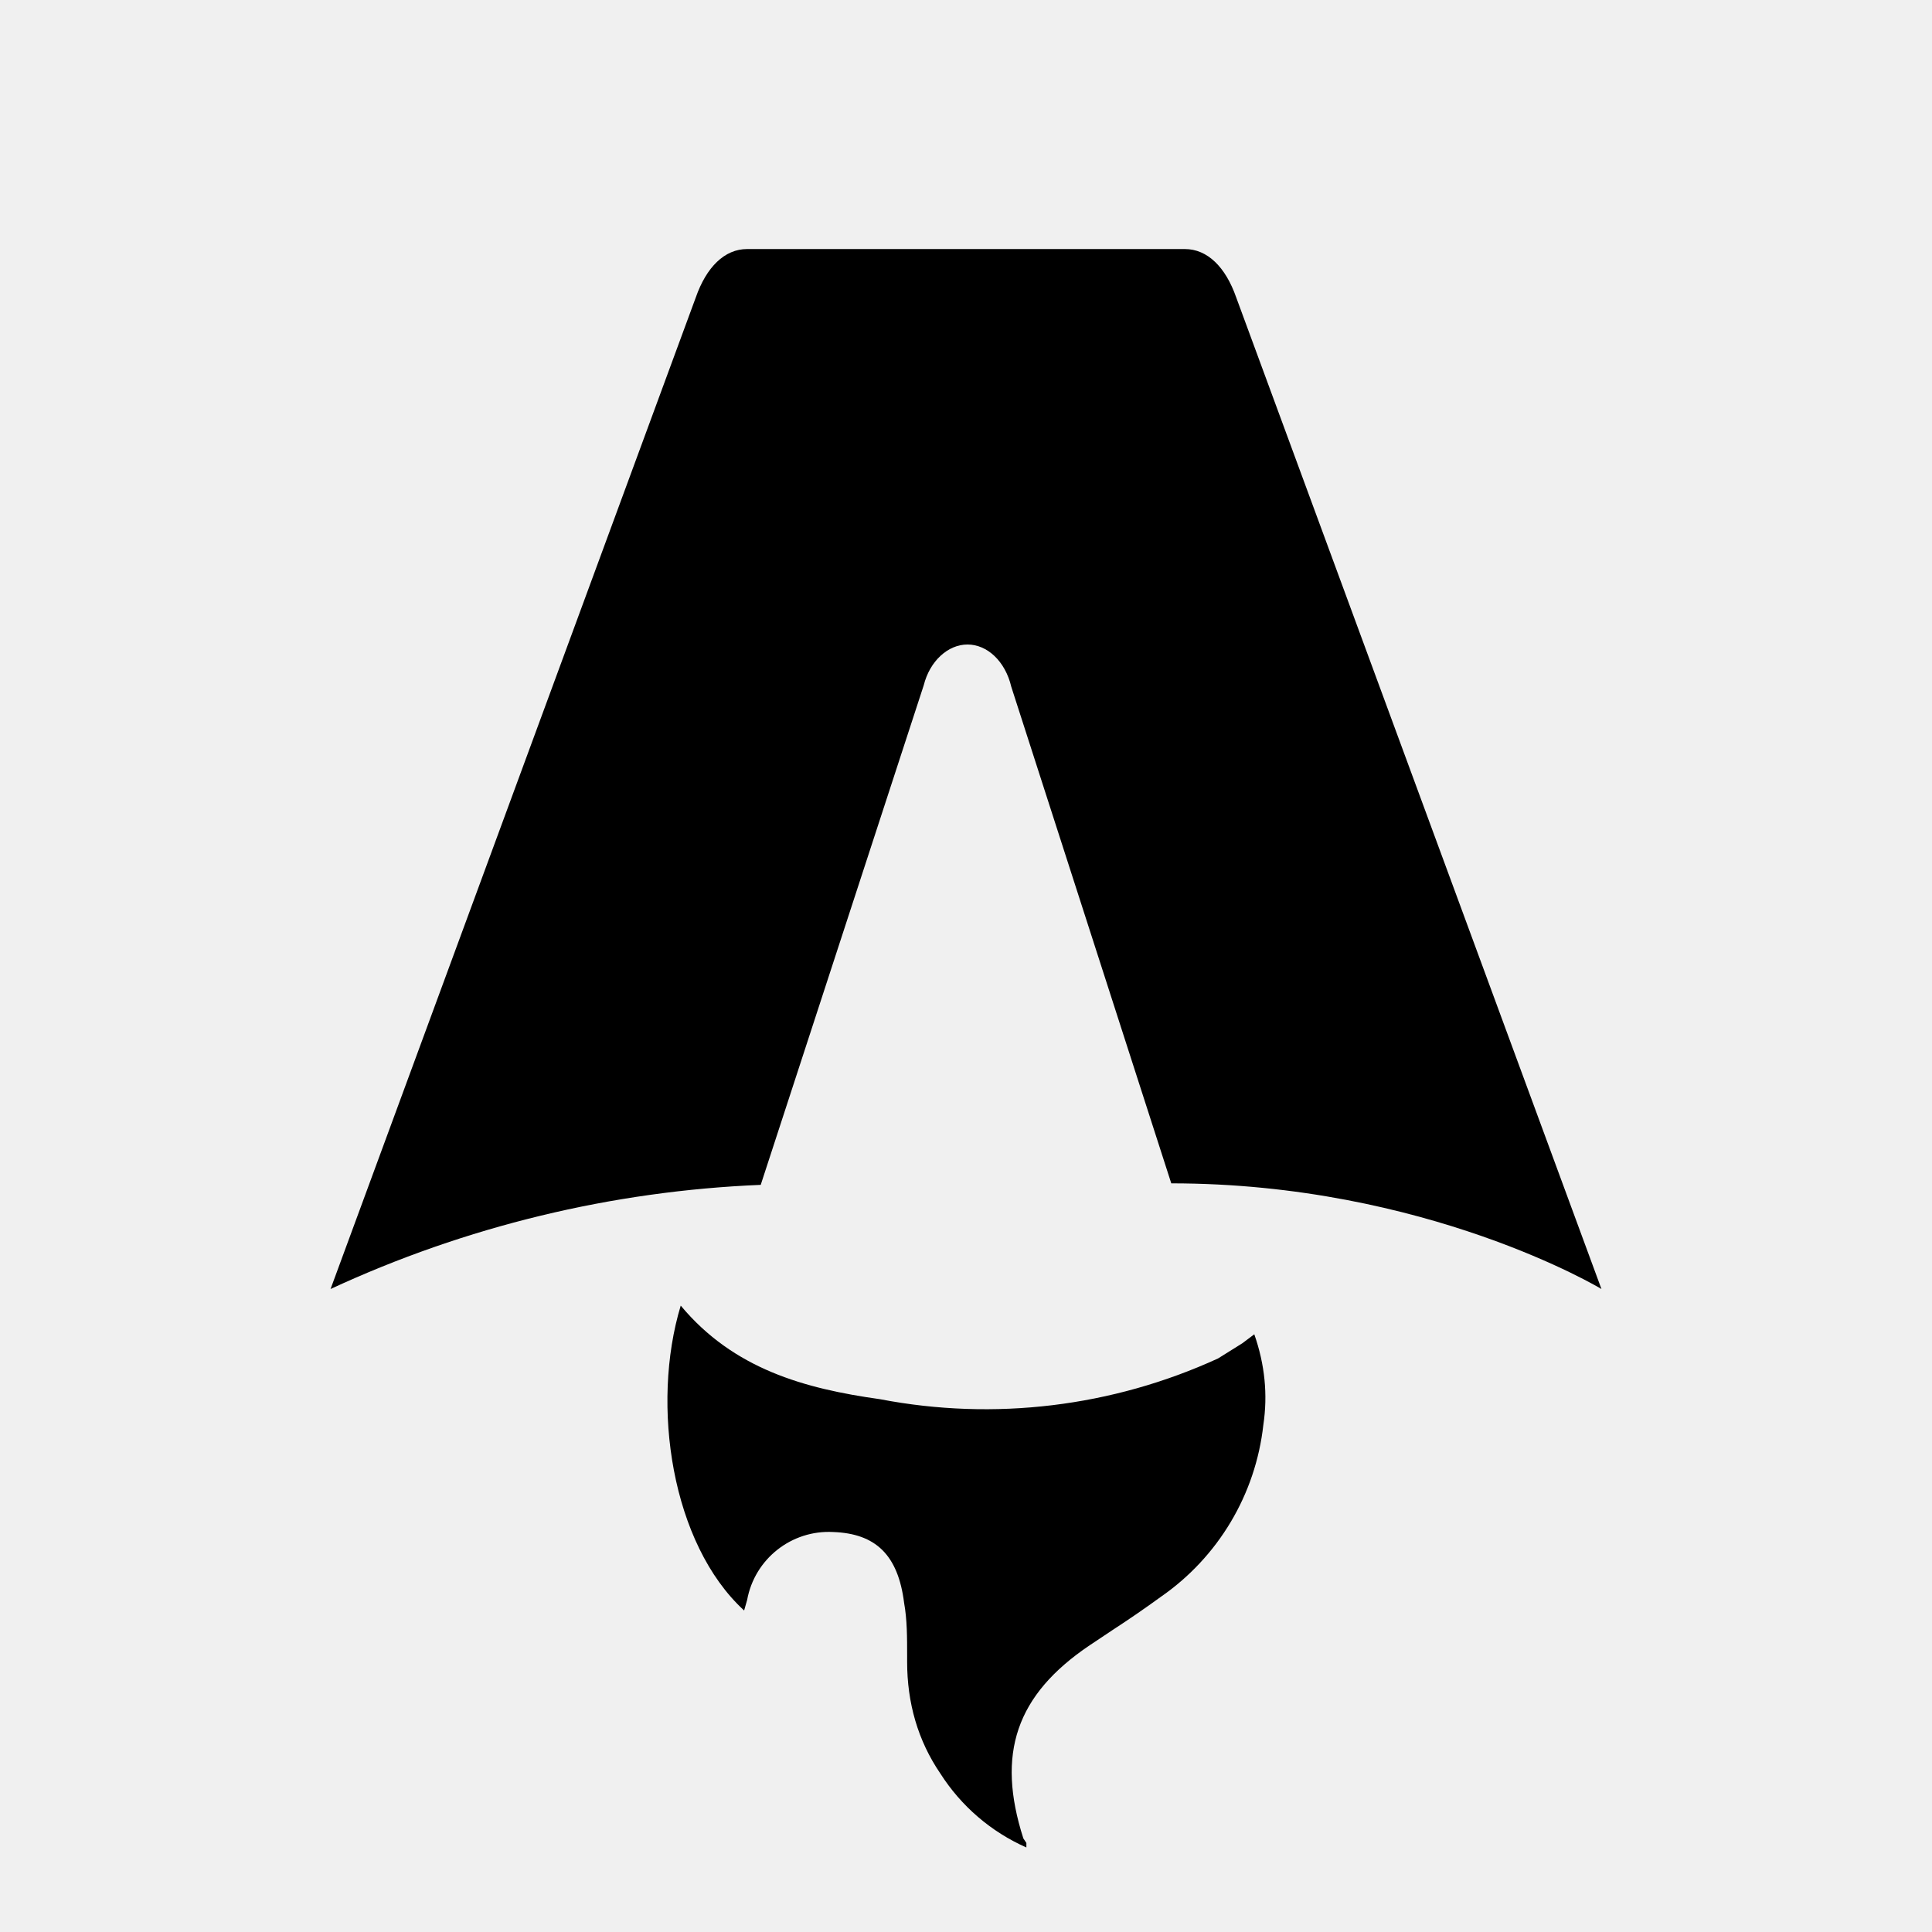
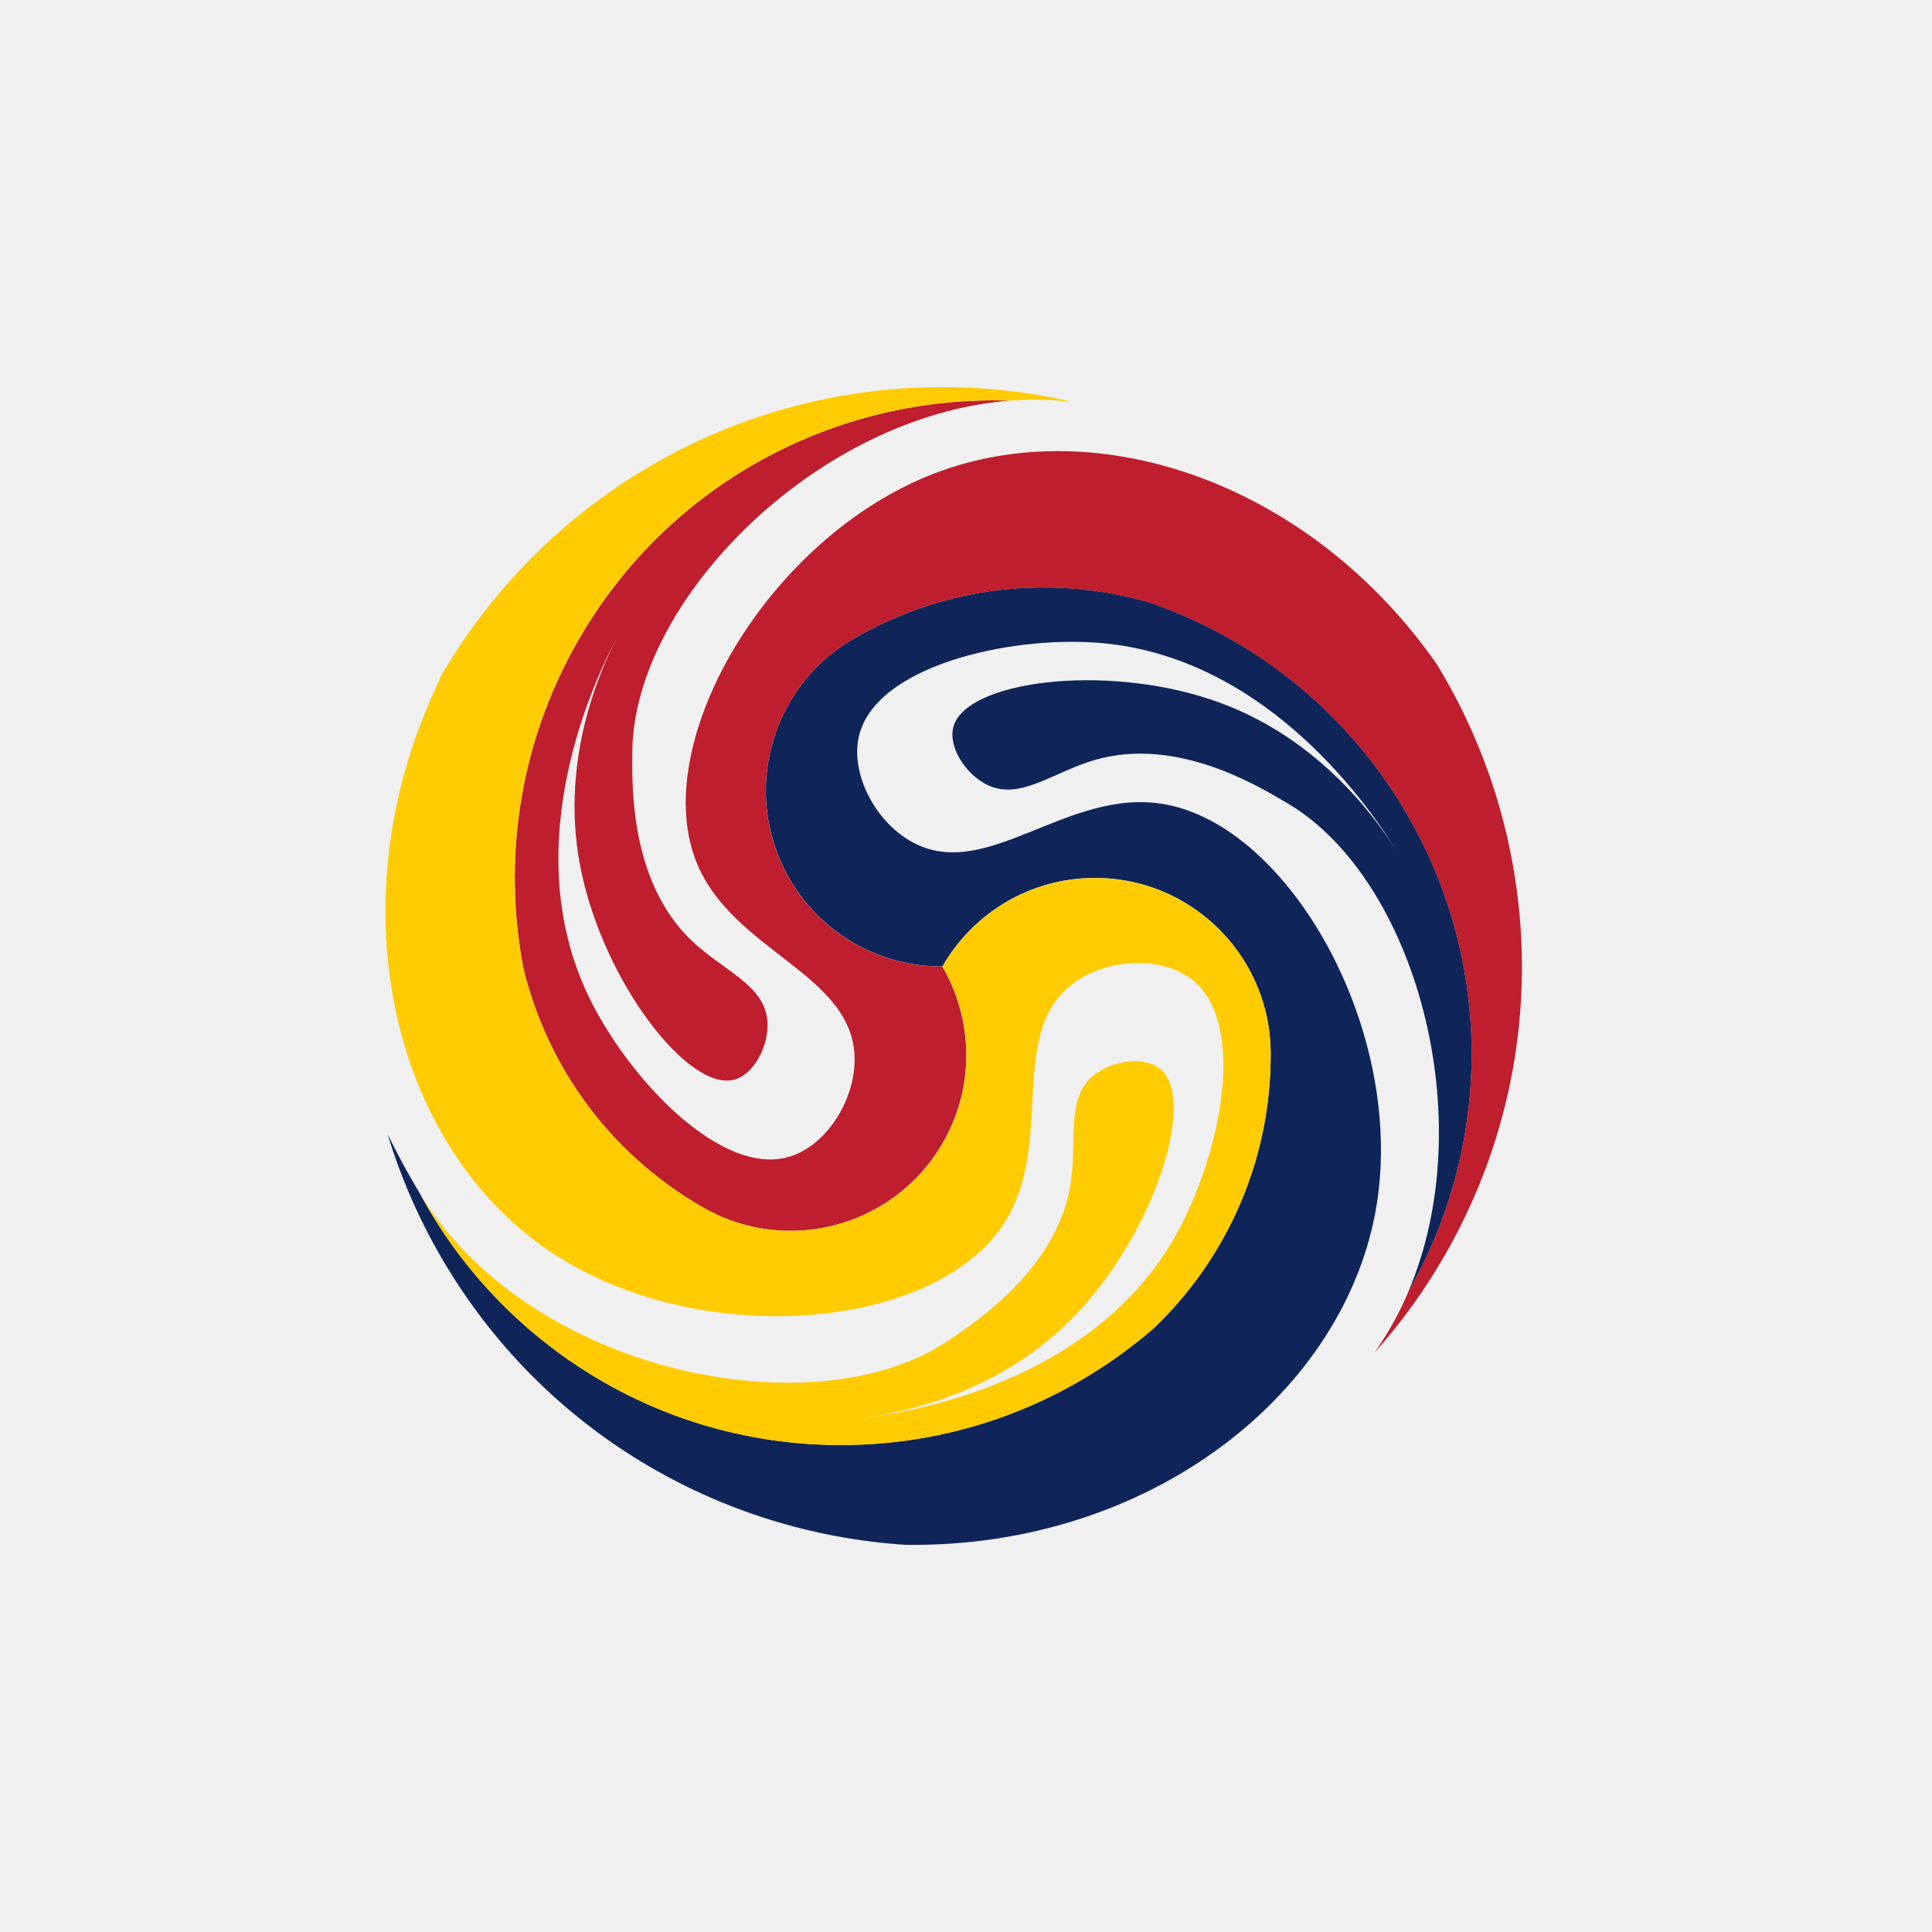
- <svg xmlns="http://www.w3.org/2000/svg" fill="none" viewBox="0 0 128 128">
-   <path d="M50.4 78.5a75.1 75.1 0 0 0-28.5 6.9l24.2-65.7c.7-2 1.9-3.2 3.4-3.2h29c1.5 0 2.7 1.2 3.4 3.2l24.2 65.7s-11.6-7-28.5-7L67 45.5c-.4-1.7-1.6-2.8-2.9-2.8-1.3 0-2.5 1.1-2.9 2.7L50.4 78.5Zm-1.1 28.2Zm-4.2-20.2c-2 6.6-.6 15.8 4.2 20.2a17.5 17.5 0 0 1 .2-.7 5.5 5.5 0 0 1 5.7-4.5c2.8.1 4.3 1.5 4.7 4.7.2 1.1.2 2.3.2 3.5v.4c0 2.7.7 5.2 2.2 7.4a13 13 0 0 0 5.7 4.9v-.3l-.2-.3c-1.8-5.6-.5-9.5 4.4-12.8l1.5-1a73 73 0 0 0 3.2-2.2 16 16 0 0 0 6.8-11.4c.3-2 .1-4-.6-6l-.8.6-1.6 1a37 37 0 0 1-22.4 2.7c-5-.7-9.7-2-13.2-6.2Z" />
-   <style>
-         path { fill: #000; }
-         @media (prefers-color-scheme: dark) {
-             path { fill: #FFF; }
-         }
+ <svg xmlns="http://www.w3.org/2000/svg" id="Layer_2" data-name="Layer 2" viewBox="0 0 1000 1000">
+   <defs>
+     <style>
+       .cls-1 {
+         fill: #0f2559;
+       }
+ 
+       .cls-2 {
+         fill: #be1e2d;
+       }
+ 
+       .cls-3 {
+         fill: #ffcc04;
+       }
    </style>
+   </defs>
+   <path class="cls-1" d="M728.9,668.76c42.55-74.29,45.31-168.64-.95-247.89-30.97-53.05-78.73-90.22-132.54-108.9-4.59-1.35-9.22-2.53-13.91-3.54-32.9-7.09-67.69-5.76-100.9,4.9-.02.02-.05.02-.08.03-3.06.97-6.1,2.03-9.13,3.18-.02.01-.05.02-.07.03-2.01.76-4.01,1.55-6.01,2.38-.02.01-.05.02-.07.03-2.84,1.18-5.66,2.43-8.46,3.76-.45.21-.91.43-1.36.65-1.68.8-3.35,1.63-5.01,2.49-3.01,1.56-6,3.2-8.96,4.93-.88.52-1.76,1.05-2.62,1.59-.39.24-.78.49-1.17.75-.5.32-1,.65-1.49.99-1.26.86-2.49,1.75-3.7,2.65-.02.01-.04.02-.06.04-2.2,1.66-4.31,3.41-6.32,5.25-1.2,1.09-2.37,2.21-3.5,3.36-.53.54-1.05,1.08-1.57,1.63-.51.55-1.02,1.1-1.52,1.66s-1,1.13-1.48,1.7-.96,1.15-1.43,1.73c-.47.58-.93,1.17-1.39,1.76-.69.89-1.35,1.78-1.99,2.69-.32.46-.64.91-.95,1.37-.32.46-.62.93-.93,1.39-.3.46-.6.93-.9,1.4-17.49,27.76-19.3,64.08-1.61,94.38,16.97,29.06,47.56,45.22,78.95,45.11.01-.01.01-.03.02-.04,15.6-27.25,44.89-45.66,78.53-45.82,37.3-.18,69.46,22.12,83.62,54.18h0c.95,2.17,1.83,4.37,2.62,6.62.2.56.39,1.13.58,1.7.23.7.45,1.4.66,2.1.14.46.28.92.41,1.38.18.64.36,1.3.53,1.95.2.72.38,1.45.55,2.18s.34,1.47.49,2.21c.16.74.31,1.48.43,2.22.15.74.28,1.49.38,2.24.13.75.24,1.5.33,2.26.2,1.51.36,3.03.48,4.57.06.76.12,1.53.16,2.31.04.77.08,1.54.1,2.32.02.78.04,1.56.04,2.34v.94c0,1.07-.01,2.15-.03,3.22v.17c-.01.44-.02.89-.03,1.34,0,.33-.01.66-.03.99,0,.45-.02.91-.04,1.36-.01.36-.02.71-.04,1.06-.03.79-.06,1.58-.11,2.37-.06,1.17-.13,2.34-.22,3.51-.05.7-.1,1.41-.16,2.11-.11,1.4-.24,2.8-.39,4.19s-.3,2.79-.47,4.17c-.18,1.38-.36,2.76-.57,4.14,0,.11-.02.23-.05.34-.05.41-.11.82-.18,1.23-.02.17-.04.34-.08.5-.19,1.2-.39,2.4-.6,3.59-.21,1.19-.43,2.38-.67,3.57-.23,1.18-.47,2.36-.73,3.54-.25,1.18-.51,2.35-.79,3.52-.27,1.17-.56,2.34-.86,3.5-.29,1.16-.6,2.32-.91,3.47-.32,1.15-.65,2.3-.98,3.44v.02c-.34,1.14-.69,2.28-1.04,3.4-.27.85-.54,1.7-.82,2.55-.56,1.7-1.14,3.38-1.74,5.05-.27.76-.55,1.52-.83,2.27-.56,1.51-1.14,3-1.75,4.49,0,0,.01,0,0,0-8.72,21.6-21.15,41.29-36.53,58.27-3.22,3.55-6.56,6.97-10.02,10.28-43.08,37.26-99.15,60.04-160.58,60.33-94.48.45-176.84-52.11-218.88-129.76-.02-.03-.04-.06-.05-.09-.07-.1-.13-.2-.19-.3-.05-.08-.1-.17-.15-.25-5.68-9.43-11.25-19.62-16.55-30.46,6.67,22.03,16.01,43.64,28.12,64.4,52.24,89.48,143.65,141.88,239.81,148.15h.08c126.83,1.74,228.21-78.85,243.92-175.98,14.61-90.4-44.88-195.81-109.76-207.34-51.12-9.08-93.21,42.3-132.4,18.56-18.26-11.06-29.98-34.86-25.9-53.39,8.05-36.61,77.68-52.46,124.35-48.71,89.59,7.2,143.4,90.54,153.82,107.38-12.1-18.96-42.48-60.41-96.45-78.22-55.84-18.43-125.76-9.29-132.65,14-3.15,10.63,6.5,25.28,17.84,30.55,16.97,7.87,33.87-7.05,55.85-13.26,41.74-11.78,83.26,13.08,99.8,22.98,65.17,39.02,100.02,162.54,61.95,252.32l-.11.26Z" />
+   <path class="cls-2" d="M748.21,649.02c-10.65,18.66-23.01,35.72-36.78,51.13.89-1.28,1.75-2.55,2.6-3.82,5.83-8.7,10.77-17.94,14.87-27.57l.11-.26c42.38-74.24,45.08-168.45-1.12-247.59-30.97-53.05-78.73-90.23-132.54-108.9-4.59-1.35-9.23-2.53-13.91-3.53-32.89-7.09-67.65-5.77-100.84,4.85-.02.02-.05.02-.08.03-3.05.98-6.1,2.05-9.13,3.18-.02.01-.05.02-.07.03-2.01.76-4.01,1.55-6.01,2.38-.02.01-.05.02-.07.03-2.84,1.18-5.66,2.43-8.46,3.76-.45.21-.91.43-1.36.65-1.68.8-3.35,1.63-5.01,2.49-3.01,1.56-6,3.2-8.96,4.93-.88.52-1.76,1.05-2.62,1.59-.39.24-.78.49-1.17.75-.5.32-1,.65-1.49.99-1.26.85-2.49,1.73-3.7,2.65-.02.01-.04.02-.06.04-2.2,1.66-4.31,3.41-6.32,5.25-1.2,1.09-2.37,2.21-3.5,3.36-.53.53-1.06,1.07-1.57,1.63-.52.54-1.03,1.1-1.52,1.66-.5.56-1,1.13-1.48,1.7-.49.57-.97,1.14-1.43,1.73-.48.58-.94,1.17-1.39,1.76-.69.89-1.35,1.78-1.99,2.69-.33.45-.65.91-.95,1.37-.33.46-.64.92-.93,1.39-.32.46-.62.93-.9,1.4-.29.46-.57.91-.85,1.37-.84,1.38-1.63,2.78-2.39,4.19,0,0,0,.01,0,.01-14.45,26.94-14.96,60.53,1.58,88.85,16.96,29.06,47.55,45.23,78.94,45.11h.05c15.79,27.12,17.09,61.7.41,90.92-15.51,27.13-42.85,43.26-71.81,45.57h-.01c-.95.07-1.9.14-2.85.18-.48.03-.95.04-1.43.06-1.75.06-3.5.07-5.26.02-.77-.02-1.54-.05-2.31-.09-.76-.03-1.53-.08-2.3-.14-1.53-.11-3.05-.27-4.57-.46-.02,0-.03-.01-.04-.01-1.28-.16-2.55-.36-3.82-.58-.02,0-.05-.01-.07-.01-.49-.08-.98-.17-1.47-.27-.51-.09-1.02-.2-1.53-.3-.69-.14-1.39-.29-2.08-.46-1.39-.32-2.77-.68-4.15-1.07-.69-.19-1.38-.4-2.06-.61-.59-.18-1.19-.37-1.78-.56-.15-.05-.3-.1-.46-.16-.6-.2-1.2-.41-1.79-.63-.67-.24-1.33-.49-2-.75-.52-.2-1.04-.41-1.55-.62-1.58-.64-3.15-1.34-4.7-2.08-.48-.23-.96-.46-1.44-.71-.39-.19-.78-.39-1.18-.6-.47-.24-.94-.49-1.41-.74-.65-.35-1.29-.7-1.93-1.07-.72-.41-1.44-.83-2.15-1.25-.72-.41-1.42-.84-2.13-1.27-3.33-2-6.58-4.1-9.74-6.28-.82-.56-1.63-1.13-2.44-1.71-.17-.11-.33-.23-.5-.35,0,0-.01,0-.02-.01-.09-.07-.19-.13-.28-.2-.64-.46-1.27-.91-1.9-1.38-.09-.07-.19-.14-.28-.21-.15-.1-.29-.2-.43-.31-.58-.43-1.15-.86-1.72-1.3-.32-.25-.64-.49-.96-.73-.86-.67-1.71-1.34-2.56-2.01-.04-.04-.09-.07-.14-.11-.6-.48-1.2-.96-1.8-1.45-.28-.23-.55-.45-.82-.68-.32-.26-.64-.53-.96-.79-.59-.49-1.17-.99-1.75-1.49-1.17-1-2.32-2.01-3.46-3.03-1.13-1.03-2.26-2.06-3.37-3.11-.56-.51-1.1-1.04-1.65-1.57-.2-.19-.4-.38-.59-.58-.2-.19-.39-.38-.59-.57-.69-.68-1.38-1.37-2.06-2.06-.52-.52-1.04-1.05-1.55-1.58-.05-.05-.1-.1-.15-.15-.13-.14-.27-.28-.4-.42-.63-.66-1.26-1.33-1.89-2-.75-.81-1.5-1.62-2.24-2.45-.58-.65-1.16-1.3-1.74-1.95-17.79-20.32-30.96-43.89-39.07-69.06-1.46-4.56-2.76-9.17-3.89-13.82-10.73-55.94-2.42-115.89,28.04-169.23,47.05-82.4,134.3-127.48,222.96-124.66h.02c.22.01.44.01.66.03-99.92,7.74-194.36,103.15-195.34,181.32-.24,19.27-.84,67.66,30.34,97.8,16.43,15.88,37.82,22.98,39.55,41.61,1.15,12.45-6.66,28.16-17.42,30.78-23.6,5.76-66.67-50.07-78.83-107.6-11.62-54.92,8.28-101.55,18.7-121.96-10.13,19.13-53.36,106.26-15.04,186.21,20.23,42.23,68.95,94.43,104.64,82.98,18.07-5.8,32.74-27.9,33.12-49.25.8-45.81-64.78-56.34-82.64-105.09-22.67-61.88,38.51-166.32,123.99-199.16,85.1-32.69,194.91,5.33,260.12,98.97,2.44,4,4.78,8.04,7.02,12.14.01.02.03.04.03.06,48.28,88.36,50.95,198.96-2.64,292.82Z" />
+   <path class="cls-3" d="M657.7,544.98v.94c0,1.07-.01,2.15-.03,3.22v.17c-.01.44-.02.89-.03,1.34,0,.33-.01.66-.03.99,0,.45-.02.91-.04,1.36-.01.36-.02.71-.04,1.06-.03.79-.06,1.58-.11,2.37-.06,1.17-.13,2.34-.22,3.51-.05.7-.1,1.41-.16,2.11-.11,1.4-.24,2.8-.39,4.19s-.3,2.79-.47,4.17c-.18,1.38-.36,2.76-.57,4.14,0,.11-.02.23-.05.34-.05.41-.11.82-.18,1.23-.02.17-.04.34-.08.5-.19,1.2-.39,2.4-.6,3.59-.21,1.19-.43,2.38-.67,3.57-.23,1.18-.47,2.36-.73,3.54-.25,1.18-.51,2.35-.79,3.52-.27,1.17-.56,2.34-.86,3.5-.29,1.16-.6,2.32-.91,3.47-.32,1.15-.65,2.3-.98,3.44v.02c-.34,1.14-.69,2.28-1.04,3.4-.27.85-.54,1.7-.82,2.55-.56,1.7-1.14,3.38-1.74,5.05-1.07,2.96-2.2,5.9-3.41,8.79-8.64,20.84-20.79,39.86-35.7,56.33-3.21,3.54-6.56,6.97-10.01,10.27-43.09,37.26-99.16,60.04-160.59,60.33-94.77.45-177.34-52.43-219.27-130.47.05.08.1.17.15.25.06.1.12.2.19.3.01.03.03.06.05.09,56.1,92.31,203.8,122.69,273.46,75.62,15.97-10.79,56.06-37.89,63.05-80.69,3.68-22.55-2.69-44.18,11.63-56.21,9.57-8.05,26.93-10.59,35.22-3.25,18.19,16.1-3.12,83.32-43.45,126.12-38.7,41.07-88.67,51.2-111.21,54.22,20.72-2.46,117.82-16.35,161.91-93.87,23.15-40.69,38.26-110.48,8.5-133.27-15.07-11.54-41.59-10.99-59.34.87-38.09,25.46-9.36,85.34-39.22,127.81-37.9,53.91-158.58,63.2-234.3,11.7-81.38-55.35-111.48-181.35-56.18-295.55-.11-.06-.21-.11-.32-.17,51.44-89.86,148.06-150.59,259.04-151.12,23.48-.11,46.33,2.49,68.27,7.5-2.99-.26-5.94-.48-8.86-.67-7.53-.48-15.07-.42-22.58.14h-.04c-.07,0-.13,0-.2.02h-.02s-.05,0-.08.01c-.22-.01-.44-.02-.66-.03h-.04c-88.76-2.93-176.14,42.16-223.24,124.65-30.46,53.34-38.78,113.29-28.05,169.23,1.14,4.65,2.43,9.25,3.9,13.81,8.1,25.19,21.3,48.79,39.13,69.1.58.65,1.16,1.3,1.74,1.95.74.83,1.49,1.64,2.24,2.45.63.67,1.26,1.34,1.89,2,.13.14.27.28.4.42.05.05.1.1.15.15.51.53,1.03,1.06,1.55,1.58.68.69,1.37,1.38,2.06,2.06.2.19.39.38.59.57.74.73,1.49,1.44,2.24,2.15,1.11,1.05,2.24,2.08,3.37,3.11,1.14,1.02,2.29,2.03,3.46,3.03.9.77,1.8,1.53,2.71,2.28.87.72,1.74,1.43,2.62,2.13.05.04.1.07.14.11.85.67,1.7,1.34,2.56,2.01.32.24.64.48.96.73.71.54,1.43,1.08,2.15,1.61.09.07.19.14.28.21.63.47,1.26.92,1.9,1.38.09.07.19.13.28.2,0,.01.02.01.02.01.17.12.33.24.5.35.81.59,1.62,1.15,2.44,1.71,3.16,2.18,6.41,4.28,9.74,6.28.71.43,1.41.86,2.13,1.27.71.42,1.43.84,2.15,1.25.64.37,1.28.72,1.93,1.07.47.25.94.5,1.41.74.4.21.79.41,1.18.6.48.25.96.48,1.44.71,1.55.74,3.12,1.44,4.7,2.08.51.22,1.03.42,1.55.62.67.26,1.33.51,2,.75.59.22,1.19.43,1.79.63.16.06.31.11.46.16.59.2,1.19.39,1.78.56.68.21,1.37.42,2.06.61,1.38.39,2.76.75,4.15,1.07.69.17,1.39.32,2.08.46.51.1,1.02.21,1.53.3.49.1.98.19,1.47.27.02,0,.05.01.07.01,1.27.22,2.54.42,3.82.58.01,0,.02.01.04.01,1.52.19,3.04.35,4.57.46.77.06,1.54.11,2.3.14.77.05,1.54.08,2.31.09,1.76.05,3.51.04,5.26-.02.48-.02.95-.03,1.43-.06.95-.04,1.9-.1,2.85-.18h.01c28.98-2.27,56.37-18.39,71.88-45.54,16.68-29.21,15.38-63.79-.41-90.91-.01-.02-.02-.03-.03-.05,15.6-27.24,44.89-45.65,78.54-45.81,37.27-.18,69.4,22.08,83.61,54.1h0c.95,2.17,1.83,4.37,2.62,6.62.2.56.39,1.13.58,1.7.23.7.45,1.4.66,2.1.14.46.28.92.41,1.38.18.64.36,1.3.53,1.95.19.73.37,1.45.55,2.18.17.73.33,1.47.49,2.21.15.73.29,1.47.43,2.22.14.74.26,1.49.38,2.24.12.75.23,1.5.33,2.26.2,1.51.36,3.03.48,4.57.06.76.12,1.53.16,2.31.04.77.08,1.54.1,2.32.02.78.04,1.56.04,2.34Z" />
</svg>
